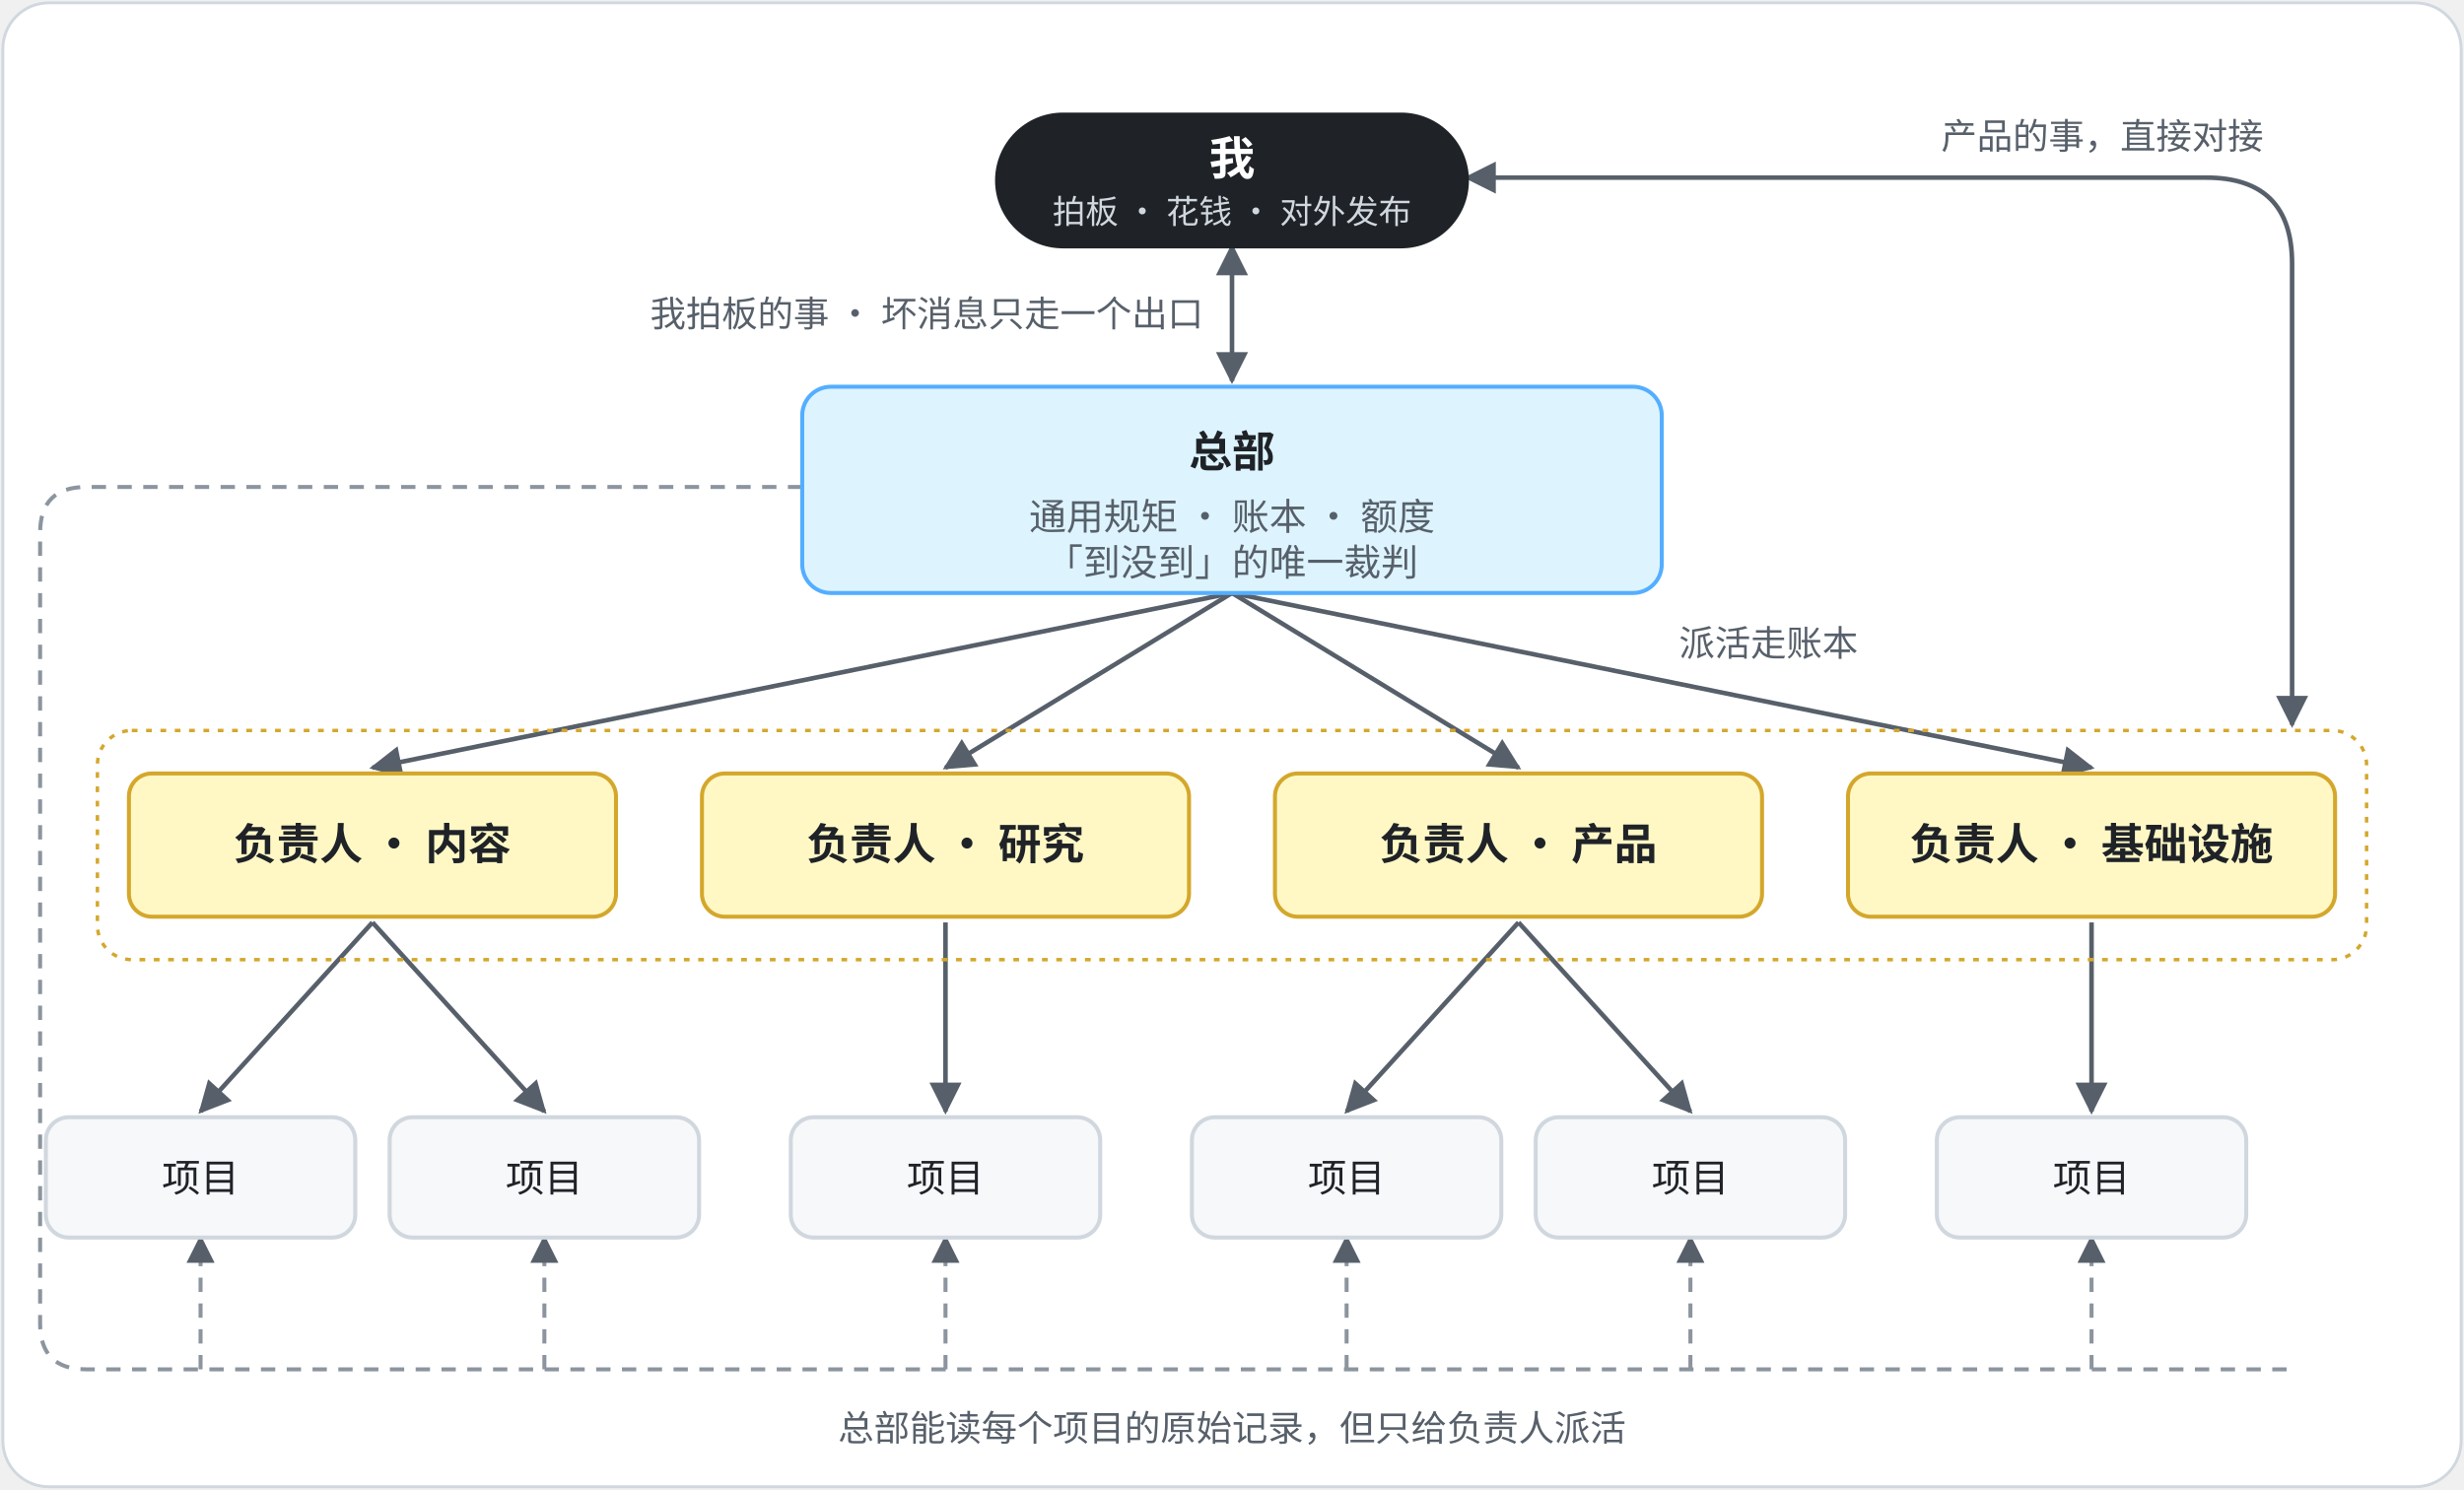
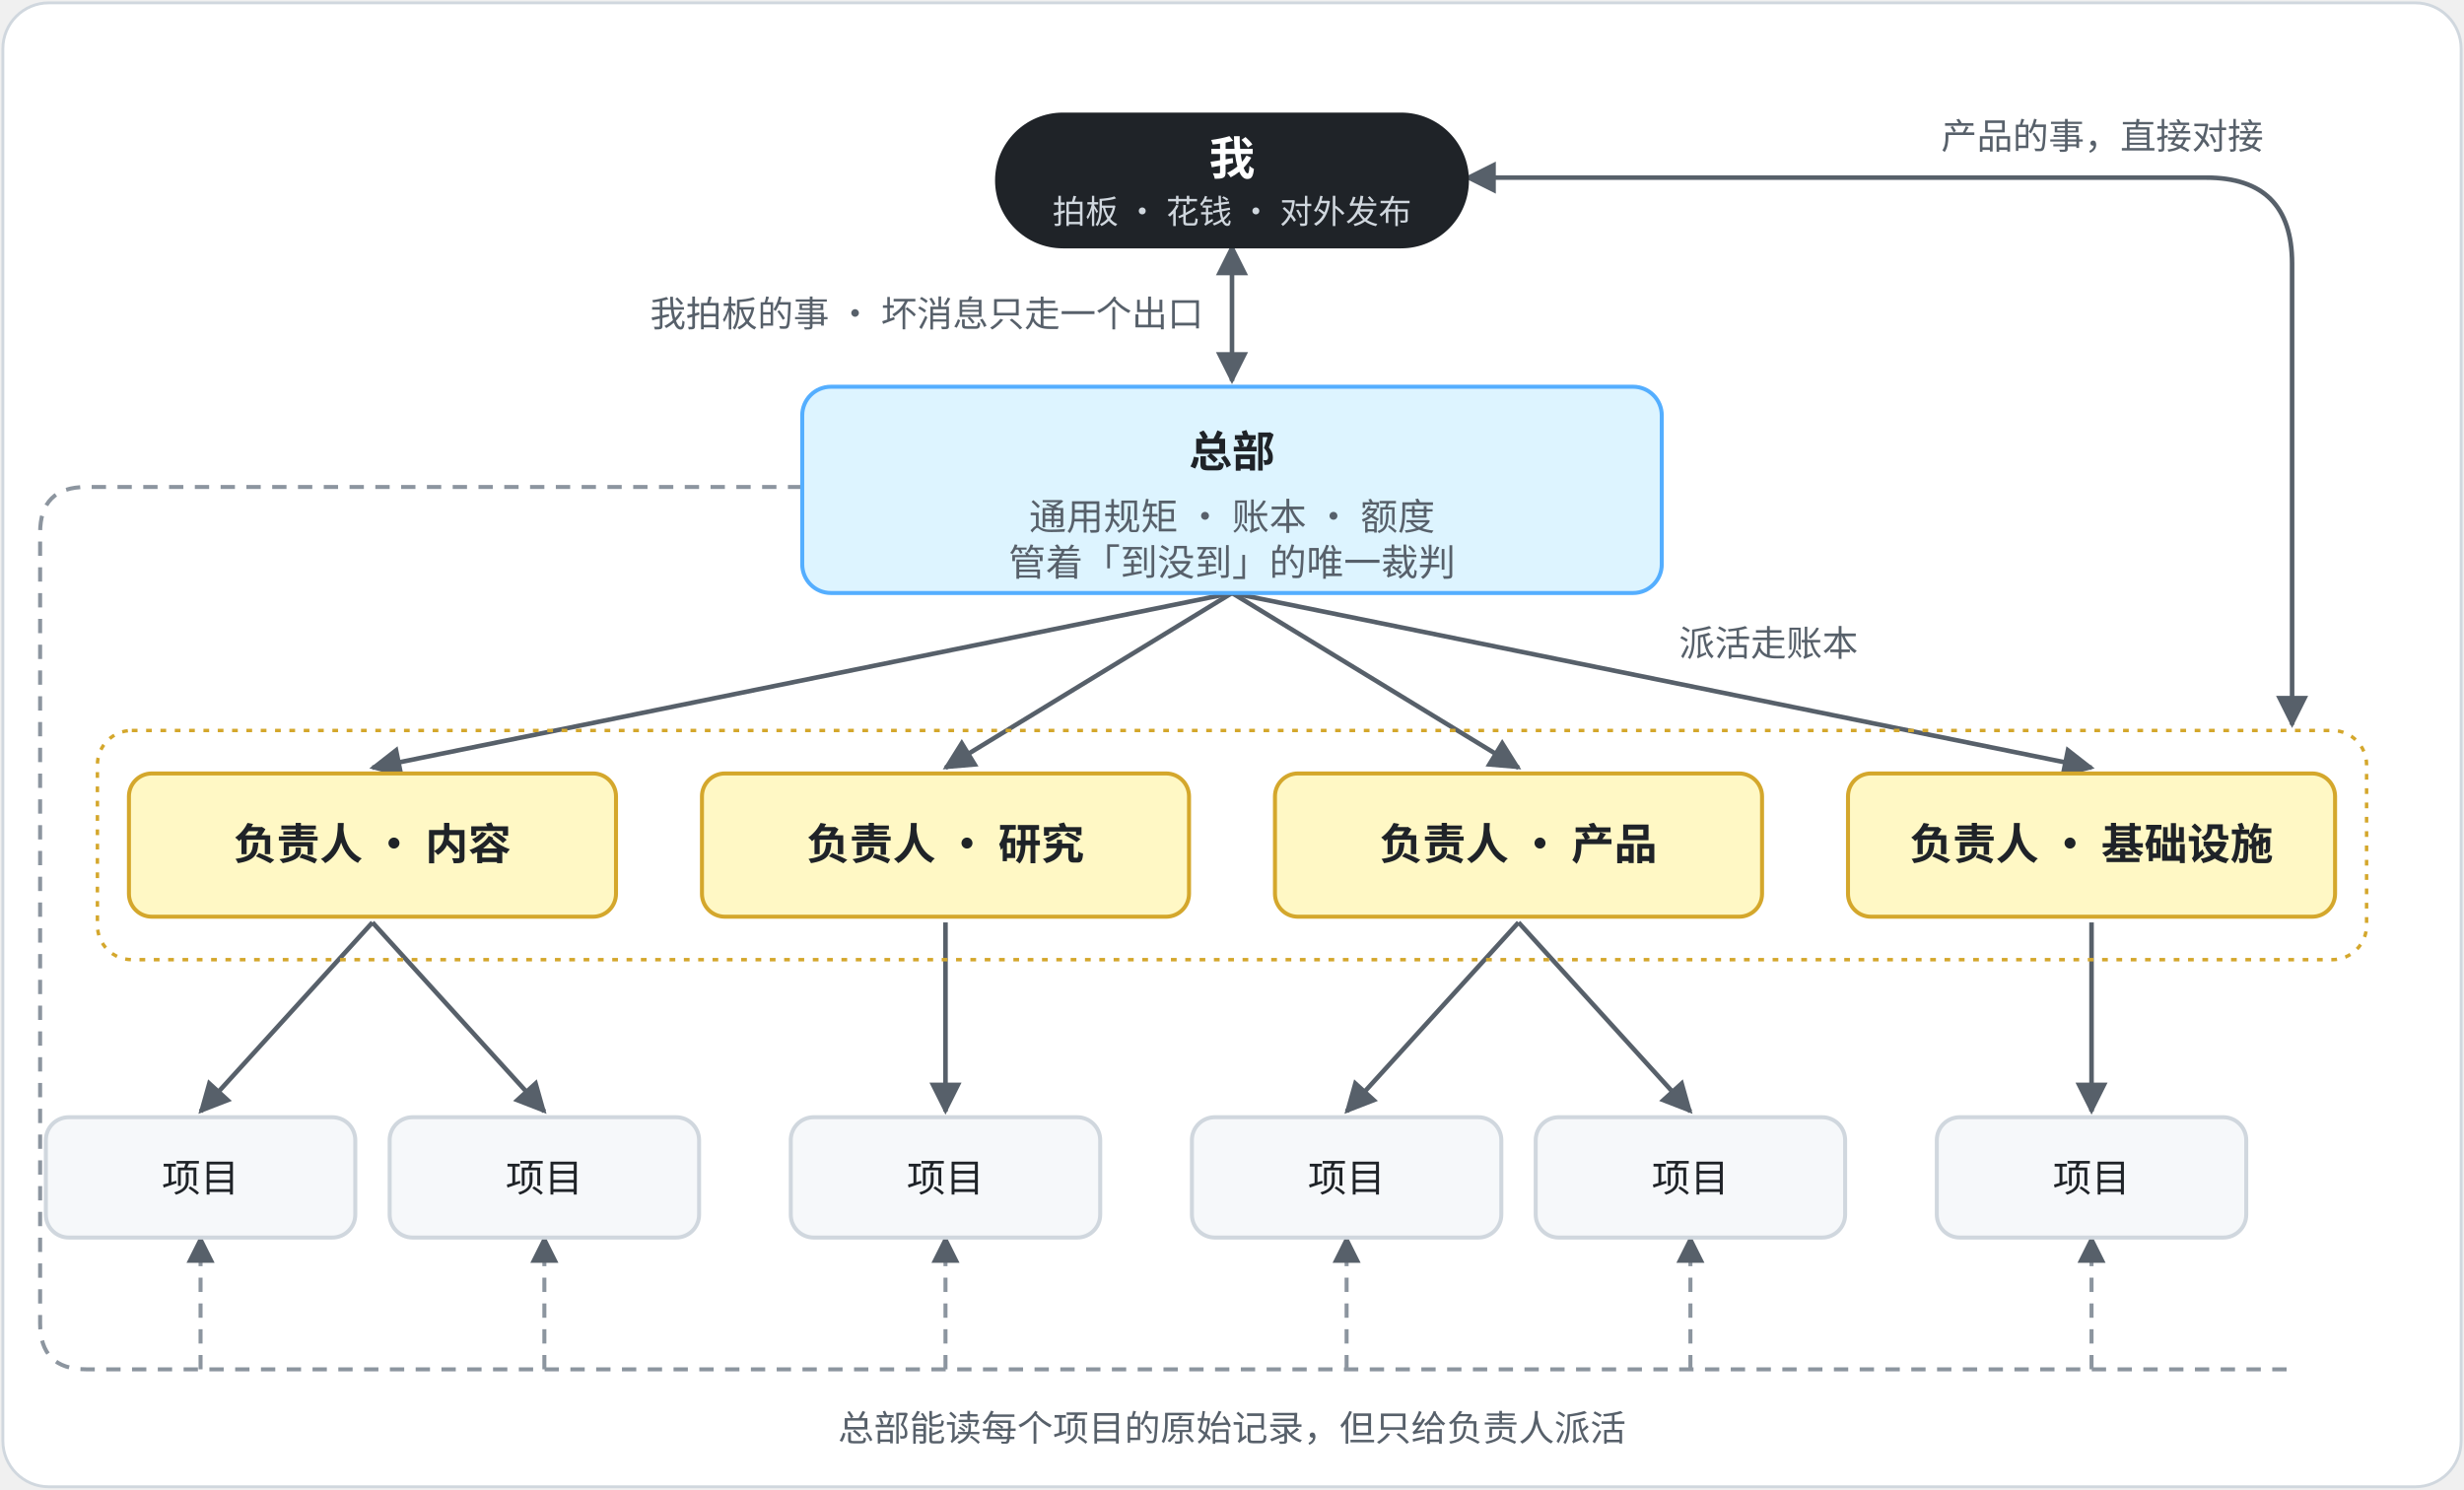
<svg xmlns="http://www.w3.org/2000/svg" viewBox="0 0 860 520" width="860" height="520" role="img" aria-label="组织架构：我在最上面，下面是总部、四位负责人（内容、研究、产品、基础设施）和各自的项目。我拍板的事和坏消息走总部，产品的事直接找负责人。总部只给负责人派活，能读每个项目的原始记录。">
  <defs>
    <marker id="a" viewBox="0 0 10 10" refX="9" refY="5" markerWidth="7" markerHeight="7" orient="auto-start-reverse">
      <path d="M0,0 L10,5 L0,10 z" fill="#57606a" />
    </marker>
    <marker id="r" viewBox="0 0 10 10" refX="9" refY="5" markerWidth="7" markerHeight="7" orient="auto-start-reverse">
      <path d="M0,0 L10,5 L0,10 z" fill="#ff8182" />
    </marker>
    <pattern id="hatch" width="6" height="6" patternUnits="userSpaceOnUse" patternTransform="rotate(45)">
      <rect width="6" height="6" fill="#f6f8fa" />
      <line x1="0" y1="0" x2="0" y2="6" stroke="#d0d7de" stroke-width="3" />
    </pattern>
    <style>text{font-family:-apple-system, BlinkMacSystemFont, 'Segoe UI', 'PingFang SC', 'Noto Sans CJK SC', 'Microsoft YaHei', Helvetica, Arial, sans-serif;fill:#1f2328} .s{font-size:13px;fill:#57606a} .b{font-size:15px;font-weight:600} .t{font-size:14px} .l{font-size:12.5px;fill:#57606a} .h{stroke:#ffffff;stroke-width:5px;stroke-linejoin:round;paint-order:stroke} .e{stroke:#57606a;stroke-width:1.6;fill:none} .d{stroke:#8c959f;stroke-width:1.4;fill:none;stroke-dasharray:5 4} .x{stroke:#ff8182;stroke-width:1.6;fill:none;stroke-dasharray:5 4}</style>
  </defs>
  <rect x="1" y="1" width="858" height="518" rx="16" fill="#ffffff" stroke="#d0d7de" />
  <path class="e" d="M430,86 L430,133" marker-end="url(#a)" marker-start="url(#a)" />
  <text class="l" x="420" y="114" text-anchor="end">我拍板的事 · 坏消息只走一个出口</text>
  <path class="e" d="M512,62 L770,62 Q800,62 800,92 L800,253" marker-end="url(#a)" marker-start="url(#a)" />
  <text class="l" x="790" y="52" text-anchor="end">产品的事，直接对接</text>
  <path class="e" d="M430,207 L130,268" marker-end="url(#a)" />
  <path class="e" d="M430,207 L330,268" marker-end="url(#a)" />
  <path class="e" d="M430,207 L530,268" marker-end="url(#a)" />
  <path class="e" d="M430,207 L730,268" marker-end="url(#a)" />
  <text class="l h" x="586" y="229" text-anchor="start">派活走账本</text>
  <path class="e" d="M130,322 L70,388" marker-end="url(#a)" />
  <path class="e" d="M130,322 L190,388" marker-end="url(#a)" />
  <path class="e" d="M330,322 L330,388" marker-end="url(#a)" />
  <path class="e" d="M530,322 L470,388" marker-end="url(#a)" />
  <path class="e" d="M530,322 L590,388" marker-end="url(#a)" />
  <path class="e" d="M730,322 L730,388" marker-end="url(#a)" />
  <path class="d" d="M280,170 L30,170 Q14,170 14,186 L14,462 Q14,478 30,478 L800,478" />
  <path class="d" d="M70,478 L70,432" marker-end="url(#a)" />
  <path class="d" d="M190,478 L190,432" marker-end="url(#a)" />
  <path class="d" d="M330,478 L330,432" marker-end="url(#a)" />
  <path class="d" d="M470,478 L470,432" marker-end="url(#a)" />
  <path class="d" d="M590,478 L590,432" marker-end="url(#a)" />
  <path class="d" d="M730,478 L730,432" marker-end="url(#a)" />
  <text class="l" x="430" y="503" text-anchor="middle">总部能读每个项目的原始记录，但只给负责人派活</text>
  <rect x="348" y="40" width="164" height="46" rx="23" fill="#1f2328" stroke="#1f2328" stroke-width="1.4" />
  <text class="t" x="430" y="61" text-anchor="middle" style="font-size:16px;font-weight:700;fill:#ffffff">我</text>
  <text class="t" x="430" y="78" text-anchor="middle" style="font-size:11.5px;fill:#d0d7de">拍板 · 花钱 · 对外发布</text>
  <rect x="280" y="135" width="300" height="72" rx="10" fill="#ddf4ff" stroke="#54aeff" stroke-width="1.4" />
  <text class="b" x="430" y="163" text-anchor="middle">总部</text>
  <text class="s" x="430" y="185" text-anchor="middle">通用规矩 · 账本 · 额度</text>
-   <text class="s" x="430" y="201" text-anchor="middle">「到没到」的唯一裁判</text>
+   <text class="s" x="430" y="201" text-anchor="middle">管着「到没到」的唯一裁判</text>
  <rect x="34" y="255" width="792" height="80" rx="12" fill="none" stroke="#d4a72c" stroke-width="1.2" stroke-dasharray="2 3" />
  <rect x="45" y="270" width="170" height="50" rx="8" fill="#fff8c5" stroke="#d4a72c" stroke-width="1.4" />
  <text class="b" x="130" y="300" text-anchor="middle">负责人 · 内容</text>
  <rect x="245" y="270" width="170" height="50" rx="8" fill="#fff8c5" stroke="#d4a72c" stroke-width="1.4" />
  <text class="b" x="330" y="300" text-anchor="middle">负责人 · 研究</text>
  <rect x="445" y="270" width="170" height="50" rx="8" fill="#fff8c5" stroke="#d4a72c" stroke-width="1.4" />
  <text class="b" x="530" y="300" text-anchor="middle">负责人 · 产品</text>
  <rect x="645" y="270" width="170" height="50" rx="8" fill="#fff8c5" stroke="#d4a72c" stroke-width="1.4" />
  <text class="b" x="730" y="300" text-anchor="middle">负责人 · 基础设施</text>
  <rect x="16" y="390" width="108" height="42" rx="8" fill="#f6f8fa" stroke="#d0d7de" stroke-width="1.4" />
  <text class="t" x="70" y="416" text-anchor="middle" style="font-size:13.5px">项目</text>
  <rect x="136" y="390" width="108" height="42" rx="8" fill="#f6f8fa" stroke="#d0d7de" stroke-width="1.4" />
  <text class="t" x="190" y="416" text-anchor="middle" style="font-size:13.5px">项目</text>
  <rect x="276" y="390" width="108" height="42" rx="8" fill="#f6f8fa" stroke="#d0d7de" stroke-width="1.4" />
  <text class="t" x="330" y="416" text-anchor="middle" style="font-size:13.5px">项目</text>
  <rect x="416" y="390" width="108" height="42" rx="8" fill="#f6f8fa" stroke="#d0d7de" stroke-width="1.4" />
  <text class="t" x="470" y="416" text-anchor="middle" style="font-size:13.5px">项目</text>
  <rect x="536" y="390" width="108" height="42" rx="8" fill="#f6f8fa" stroke="#d0d7de" stroke-width="1.4" />
  <text class="t" x="590" y="416" text-anchor="middle" style="font-size:13.5px">项目</text>
  <rect x="676" y="390" width="108" height="42" rx="8" fill="#f6f8fa" stroke="#d0d7de" stroke-width="1.4" />
  <text class="t" x="730" y="416" text-anchor="middle" style="font-size:13.5px">项目</text>
</svg>
